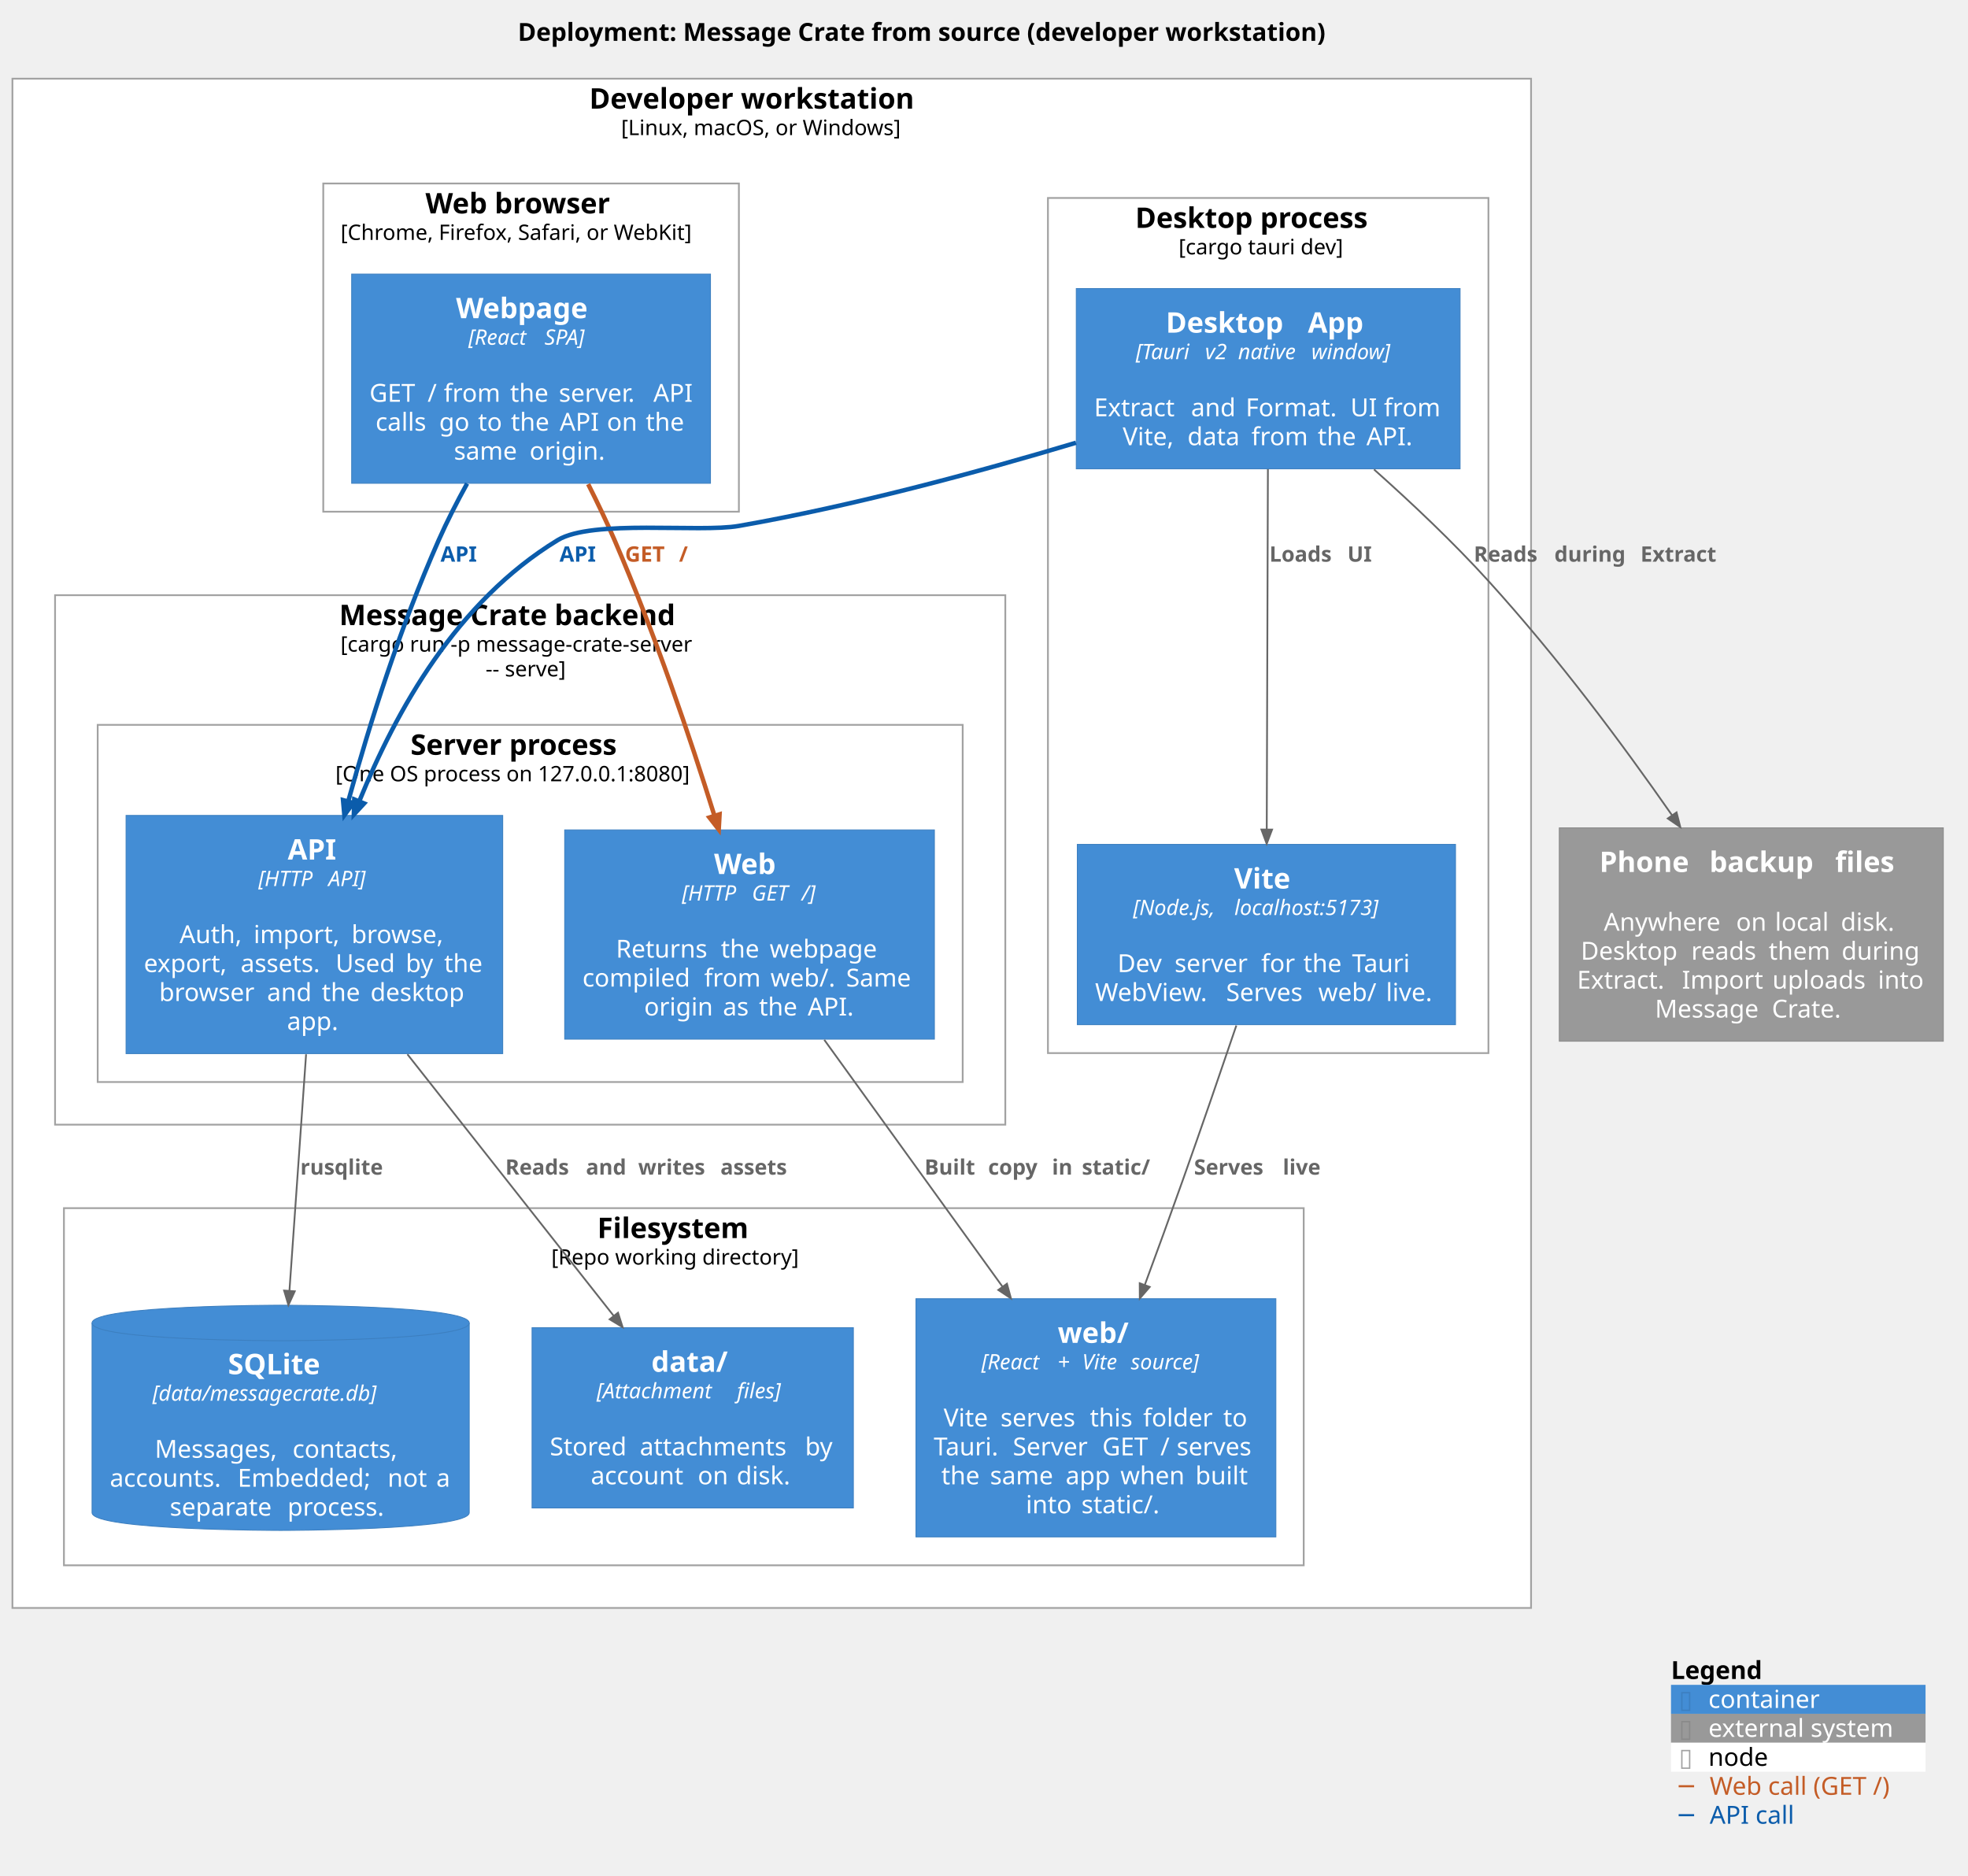
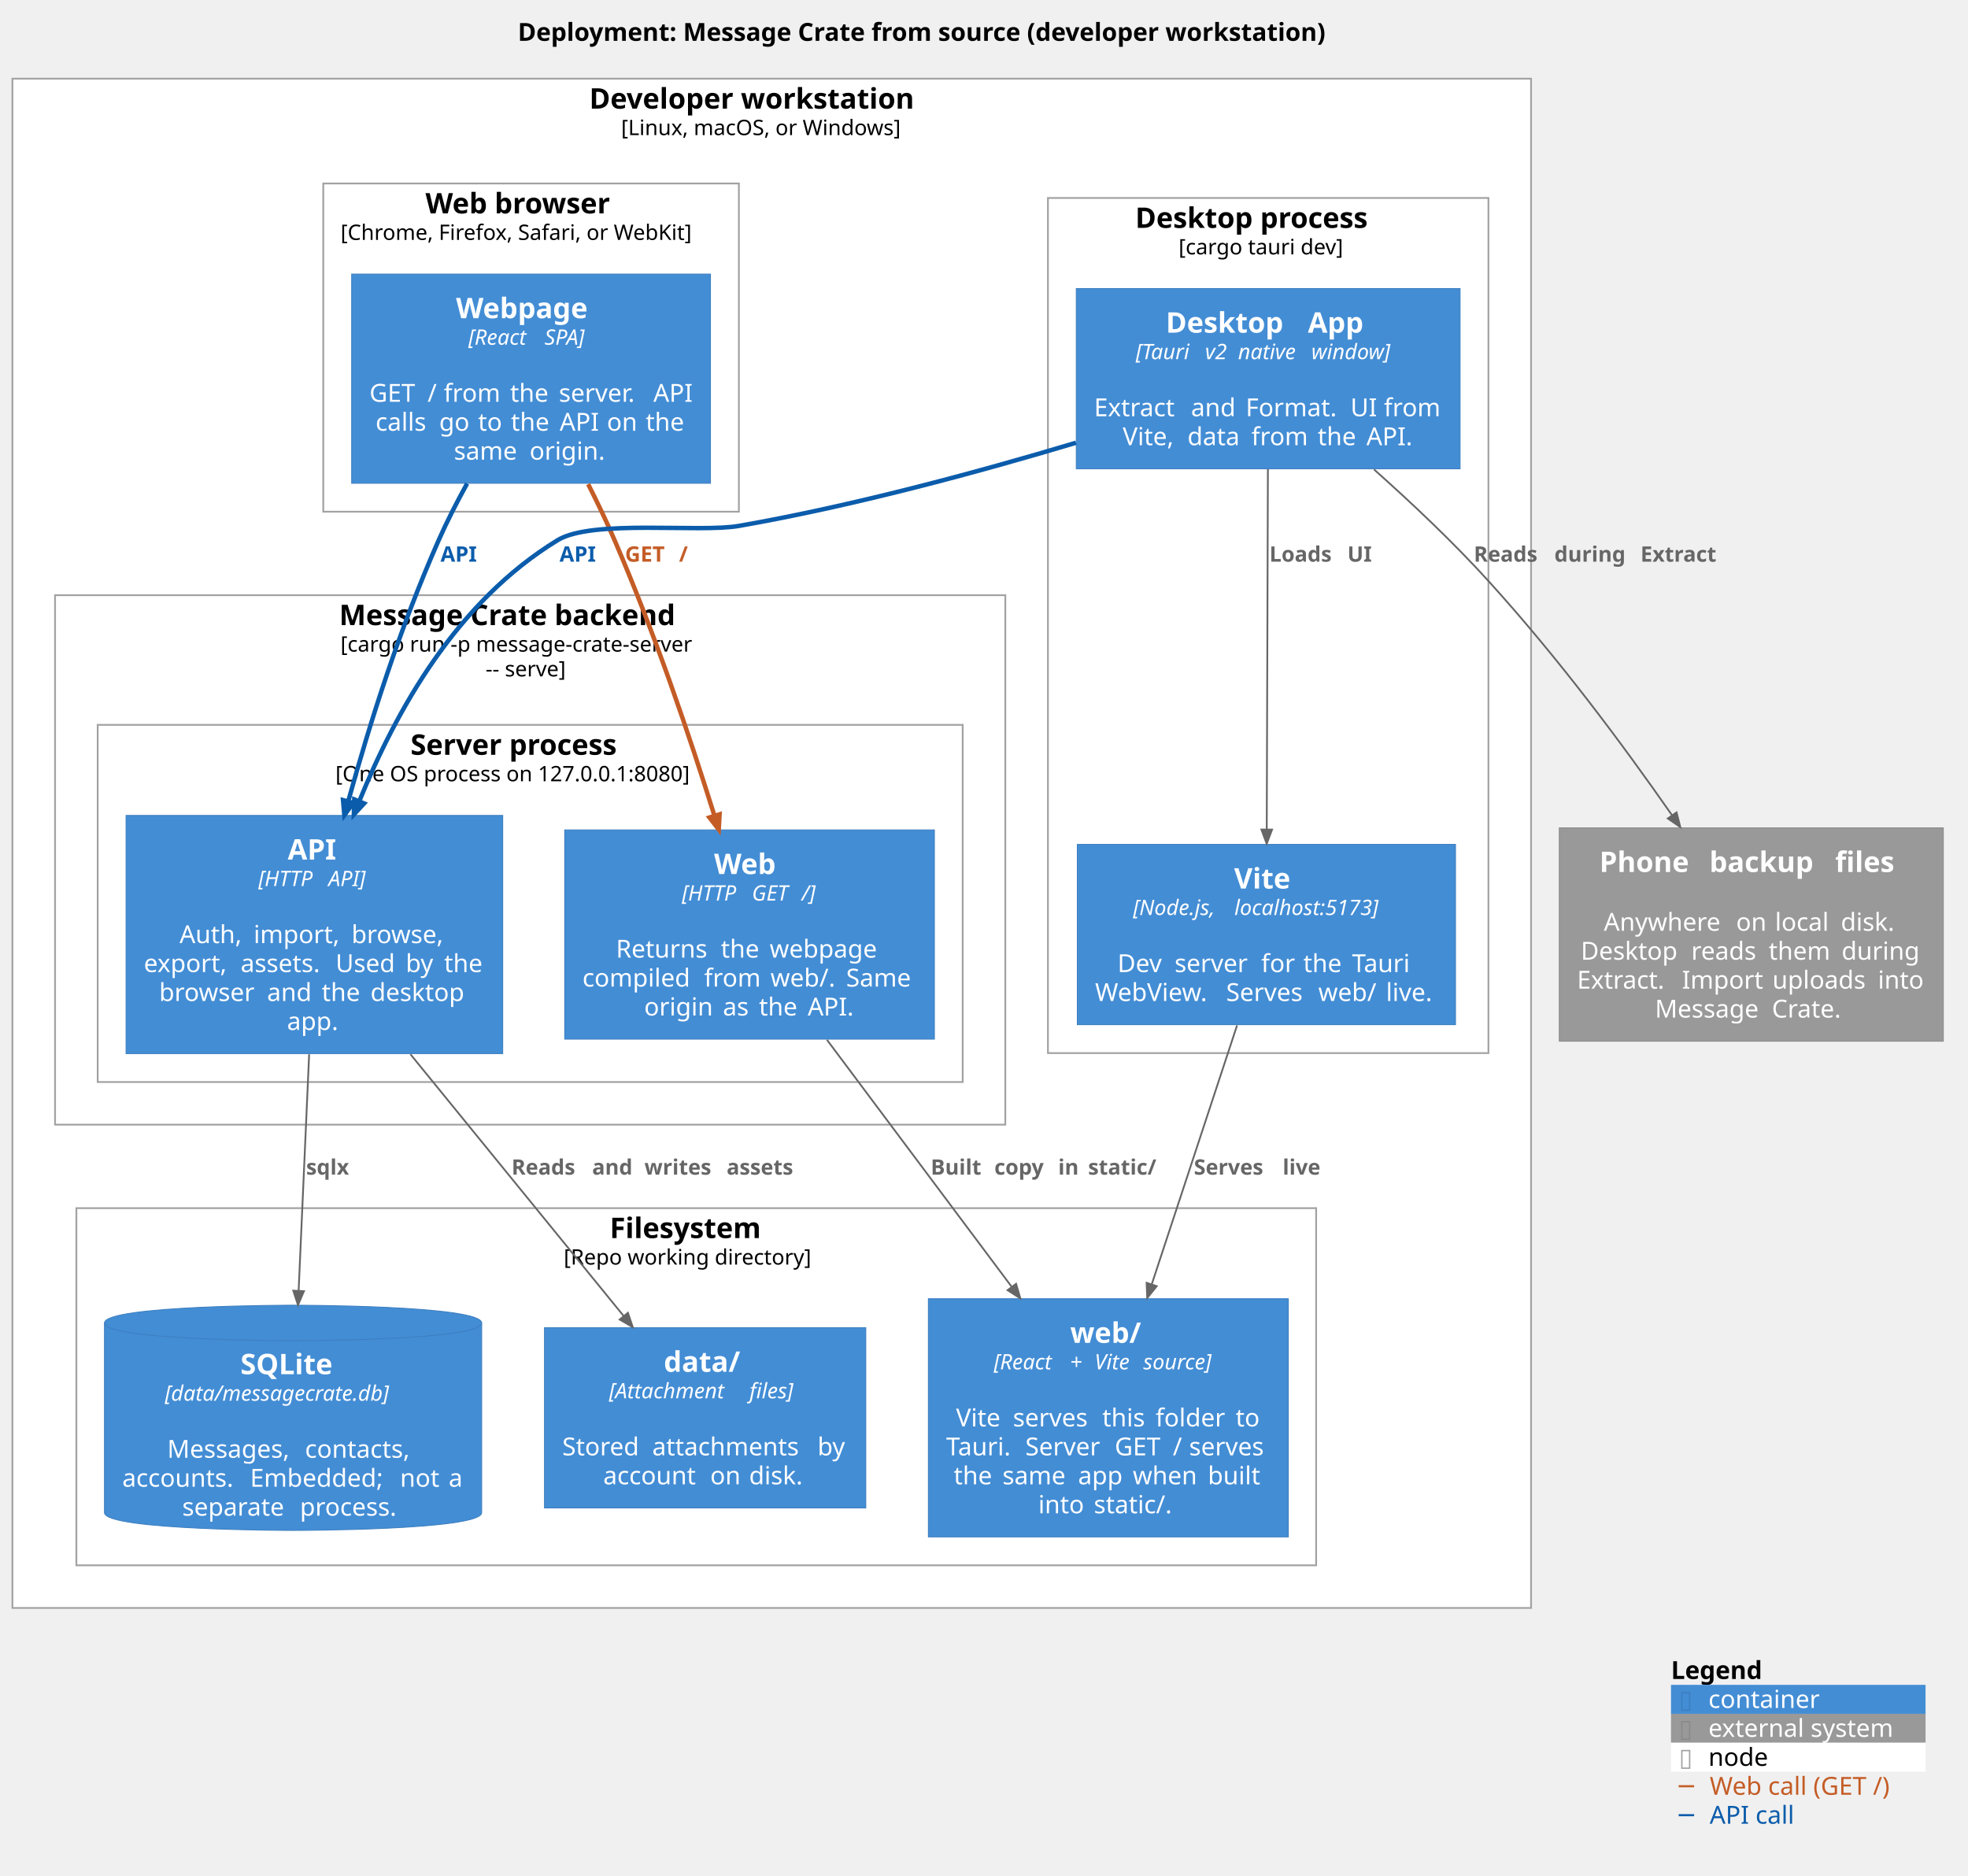
<svg xmlns="http://www.w3.org/2000/svg" version="1.1" data-diagram-type="DESCRIPTION" style="width:1108px;height:1056px;background:#FFFFFF;" width="1108px" height="1056px" viewBox="0 0 1108 1056" zoomAndPan="magnify" preserveAspectRatio="none" contentStyleType="text/css">
  <defs />
  <g font-family="sans-serif" lengthAdjust="spacing">
    <g class="title" data-source-line="8">
      <text x="291.529" y="22.995" fill="#000" font-size="14" textLength="518.041" font-weight="700">Deployment: Message Crate from source (developer workstation)</text>
    </g>
    <g class="cluster" data-qualified-name="workstation" id="ent0001" data-source-line="120">
      <rect x="7" y="44.297" width="855" height="860.94" fill="#FFF" style="stroke:#A2A2A2;stroke-width:1;" />
      <text x="331.777" y="61.148" fill="#000" font-size="16" textLength="205.445" font-weight="700">Developer workstation</text>
      <text x="349.712" y="76.061" fill="#000" font-size="12" textLength="169.576">[Linux, macOS, or Windows]</text>
    </g>
    <g class="cluster" data-qualified-name="workstation.browser" id="ent0002" data-source-line="120">
      <rect x="182" y="103.297" width="234" height="184.78" fill="#FFF" style="stroke:#A2A2A2;stroke-width:1;" />
      <text x="239.547" y="120.148" fill="#000" font-size="16" textLength="118.906" font-weight="700">Web browser</text>
      <text x="191.759" y="135.061" fill="#000" font-size="12" textLength="214.482">[Chrome, Firefox, Safari, or WebKit]</text>
    </g>
    <g class="cluster" data-qualified-name="workstation.tauri" id="ent0004" data-source-line="120">
      <rect x="590" y="111.447" width="248" height="481.42" fill="#FFF" style="stroke:#A2A2A2;stroke-width:1;" />
      <text x="639.16" y="128.298" fill="#000" font-size="16" textLength="149.68" font-weight="700">Desktop process</text>
      <text x="663.565" y="143.211" fill="#000" font-size="12" textLength="100.869">[cargo tauri dev]</text>
    </g>
    <g class="cluster" data-qualified-name="workstation.backend" id="ent0007" data-source-line="120">
      <rect x="31" y="335.077" width="535" height="298.08" fill="#FFF" style="stroke:#A2A2A2;stroke-width:1;" />
      <text x="190.969" y="351.928" fill="#000" font-size="16" textLength="215.063" font-weight="700">Message Crate backend</text>
      <text x="191.695" y="366.841" fill="#000" font-size="12" textLength="213.609">[cargo run -p message-crate-server</text>
      <text x="273.396" y="380.809" fill="#000" font-size="12" textLength="50.209">-- serve]</text>
    </g>
    <g class="cluster" data-qualified-name="workstation.backend.proc" id="ent0008" data-source-line="120">
      <rect x="55" y="408.077" width="487" height="201.08" fill="#FFF" style="stroke:#A2A2A2;stroke-width:1;" />
      <text x="231.137" y="424.928" fill="#000" font-size="16" textLength="134.727" font-weight="700">Server process</text>
      <text x="188.862" y="439.841" fill="#000" font-size="12" textLength="219.275">[One OS process on 127.0.0.1:8080]</text>
    </g>
    <g class="cluster" data-qualified-name="workstation.fs" id="ent0011" data-source-line="120">
-       <rect x="36" y="680.157" width="698" height="201.08" fill="#FFF" style="stroke:#A2A2A2;stroke-width:1;" />
-       <text x="336.301" y="697.008" fill="#000" font-size="16" textLength="97.398" font-weight="700">Filesystem</text>
-       <text x="310.393" y="711.921" fill="#000" font-size="12" textLength="149.215">[Repo working directory]</text>
+       <rect x="43" y="680.157" width="698" height="201.08" fill="#FFF" style="stroke:#A2A2A2;stroke-width:1;" />
+       <text x="343.301" y="697.008" fill="#000" font-size="16" textLength="97.398" font-weight="700">Filesystem</text>
+       <text x="317.393" y="711.921" fill="#000" font-size="12" textLength="149.215">[Repo working directory]</text>
    </g>
    <g class="entity" data-qualified-name="workstation.browser.spa" id="ent0003" data-source-line="76">
      <rect x="198" y="154.297" width="201.993" height="117.781" fill="#438DD5" style="stroke:#3C7FC0;stroke-width:0.5;" />
      <text x="256.743" y="179.148" fill="#FFF" font-size="16" textLength="84.508" font-weight="700">Webpage</text>
      <text x="263.688" y="194.061" fill="#FFF" font-size="12" textLength="39.059" font-style="italic">[React</text>
      <text x="302.747" y="194.061" fill="#FFF" font-size="12" font-style="italic"> </text>
      <text x="306.561" y="194.061" fill="#FFF" font-size="12" textLength="27.744" font-style="italic">SPA]</text>
      <text x="296.771" y="209.886" fill="#FFF" font-size="14"> </text>
      <text x="208" y="226.183" fill="#FFF" font-size="14" textLength="28.246">GET</text>
      <text x="236.246" y="226.183" fill="#FFF" font-size="14"> </text>
      <text x="240.696" y="226.183" fill="#FFF" font-size="14">/</text>
      <text x="245.413" y="226.183" fill="#FFF" font-size="14"> </text>
      <text x="249.863" y="226.183" fill="#FFF" font-size="14" textLength="32.888">from</text>
      <text x="282.751" y="226.183" fill="#FFF" font-size="14"> </text>
      <text x="287.201" y="226.183" fill="#FFF" font-size="14" textLength="22.976">the</text>
      <text x="310.177" y="226.183" fill="#FFF" font-size="14"> </text>
      <text x="314.627" y="226.183" fill="#FFF" font-size="14" textLength="48.768">server.</text>
      <text x="363.395" y="226.183" fill="#FFF" font-size="14"> </text>
      <text x="367.845" y="226.183" fill="#FFF" font-size="14" textLength="22.148">API</text>
      <text x="211.449" y="242.479" fill="#FFF" font-size="14" textLength="31.35">calls</text>
      <text x="242.798" y="242.479" fill="#FFF" font-size="14"> </text>
      <text x="247.249" y="242.479" fill="#FFF" font-size="14" textLength="17.452">go</text>
      <text x="264.701" y="242.479" fill="#FFF" font-size="14"> </text>
      <text x="269.151" y="242.479" fill="#FFF" font-size="14" textLength="14.055">to</text>
      <text x="283.206" y="242.479" fill="#FFF" font-size="14"> </text>
      <text x="287.656" y="242.479" fill="#FFF" font-size="14" textLength="22.976">the</text>
      <text x="310.631" y="242.479" fill="#FFF" font-size="14"> </text>
      <text x="315.082" y="242.479" fill="#FFF" font-size="14" textLength="22.148">API</text>
      <text x="337.23" y="242.479" fill="#FFF" font-size="14"> </text>
      <text x="341.68" y="242.479" fill="#FFF" font-size="14" textLength="17.438">on</text>
      <text x="359.119" y="242.479" fill="#FFF" font-size="14"> </text>
      <text x="363.569" y="242.479" fill="#FFF" font-size="14" textLength="22.976">the</text>
      <text x="255.554" y="258.776" fill="#FFF" font-size="14" textLength="38.124">same</text>
      <text x="293.678" y="258.776" fill="#FFF" font-size="14"> </text>
      <text x="298.128" y="258.776" fill="#FFF" font-size="14" textLength="44.311">origin.</text>
    </g>
    <g class="entity" data-qualified-name="workstation.tauri.desktop" id="ent0005" data-source-line="76">
      <rect x="605.96" y="162.447" width="216.075" height="101.484" fill="#438DD5" style="stroke:#3C7FC0;stroke-width:0.5;" />
      <text x="656.373" y="187.298" fill="#FFF" font-size="16" textLength="74.391" font-weight="700">Desktop</text>
      <text x="730.763" y="187.298" fill="#FFF" font-size="16" font-weight="700"> </text>
      <text x="736.334" y="187.298" fill="#FFF" font-size="16" textLength="35.289" font-weight="700">App</text>
      <text x="639.443" y="202.211" fill="#FFF" font-size="12" textLength="35.238" font-style="italic">[Tauri</text>
      <text x="674.681" y="202.211" fill="#FFF" font-size="12" font-style="italic"> </text>
      <text x="678.496" y="202.211" fill="#FFF" font-size="12" textLength="14.736" font-style="italic">v2</text>
      <text x="693.232" y="202.211" fill="#FFF" font-size="12" font-style="italic"> </text>
      <text x="697.046" y="202.211" fill="#FFF" font-size="12" textLength="37.482" font-style="italic">native</text>
      <text x="734.529" y="202.211" fill="#FFF" font-size="12" font-style="italic"> </text>
      <text x="738.343" y="202.211" fill="#FFF" font-size="12" textLength="50.209" font-style="italic">window]</text>
      <text x="711.773" y="218.036" fill="#FFF" font-size="14"> </text>
      <text x="615.96" y="234.333" fill="#FFF" font-size="14" textLength="50.142">Extract</text>
      <text x="666.102" y="234.333" fill="#FFF" font-size="14"> </text>
      <text x="670.552" y="234.333" fill="#FFF" font-size="14" textLength="26.339">and</text>
      <text x="696.891" y="234.333" fill="#FFF" font-size="14"> </text>
      <text x="701.341" y="234.333" fill="#FFF" font-size="14" textLength="54.53">Format.</text>
      <text x="755.871" y="234.333" fill="#FFF" font-size="14"> </text>
      <text x="760.321" y="234.333" fill="#FFF" font-size="14" textLength="14.376">UI</text>
      <text x="774.697" y="234.333" fill="#FFF" font-size="14"> </text>
      <text x="779.148" y="234.333" fill="#FFF" font-size="14" textLength="32.888">from</text>
      <text x="632.089" y="250.629" fill="#FFF" font-size="14" textLength="32.02">Vite,</text>
      <text x="664.109" y="250.629" fill="#FFF" font-size="14"> </text>
      <text x="668.559" y="250.629" fill="#FFF" font-size="14" textLength="31.534">data</text>
      <text x="700.093" y="250.629" fill="#FFF" font-size="14"> </text>
      <text x="704.543" y="250.629" fill="#FFF" font-size="14" textLength="32.888">from</text>
      <text x="737.431" y="250.629" fill="#FFF" font-size="14"> </text>
      <text x="741.881" y="250.629" fill="#FFF" font-size="14" textLength="22.976">the</text>
      <text x="764.857" y="250.629" fill="#FFF" font-size="14"> </text>
      <text x="769.307" y="250.629" fill="#FFF" font-size="14" textLength="26.599">API.</text>
    </g>
    <g class="entity" data-qualified-name="workstation.tauri.vite" id="ent0006" data-source-line="76">
      <rect x="606.54" y="475.377" width="212.917" height="101.484" fill="#438DD5" style="stroke:#3C7FC0;stroke-width:0.5;" />
      <text x="694.815" y="500.228" fill="#FFF" font-size="16" textLength="36.367" font-weight="700">Vite</text>
      <text x="637.919" y="515.141" fill="#FFF" font-size="12" textLength="53.215" font-style="italic">[Node.js,</text>
      <text x="691.134" y="515.141" fill="#FFF" font-size="12" font-style="italic"> </text>
      <text x="694.949" y="515.141" fill="#FFF" font-size="12" textLength="93.129" font-style="italic">localhost:5173]</text>
      <text x="710.773" y="530.966" fill="#FFF" font-size="14"> </text>
      <text x="629.163" y="547.263" fill="#FFF" font-size="14" textLength="27.679">Dev</text>
      <text x="656.841" y="547.263" fill="#FFF" font-size="14"> </text>
      <text x="661.291" y="547.263" fill="#FFF" font-size="14" textLength="44.317">server</text>
      <text x="705.609" y="547.263" fill="#FFF" font-size="14"> </text>
      <text x="710.059" y="547.263" fill="#FFF" font-size="14" textLength="19.25">for</text>
      <text x="729.309" y="547.263" fill="#FFF" font-size="14"> </text>
      <text x="733.759" y="547.263" fill="#FFF" font-size="14" textLength="22.976">the</text>
      <text x="756.735" y="547.263" fill="#FFF" font-size="14"> </text>
      <text x="761.185" y="547.263" fill="#FFF" font-size="14" textLength="35.649">Tauri</text>
      <text x="616.54" y="563.559" fill="#FFF" font-size="14" textLength="69.323">WebView.</text>
      <text x="685.863" y="563.559" fill="#FFF" font-size="14"> </text>
      <text x="690.313" y="563.559" fill="#FFF" font-size="14" textLength="47.448">Serves</text>
      <text x="737.762" y="563.559" fill="#FFF" font-size="14"> </text>
      <text x="742.212" y="563.559" fill="#FFF" font-size="14" textLength="33.667">web/</text>
      <text x="775.879" y="563.559" fill="#FFF" font-size="14"> </text>
      <text x="780.329" y="563.559" fill="#FFF" font-size="14" textLength="29.128">live.</text>
    </g>
    <g class="entity" data-qualified-name="workstation.backend.proc.web" id="ent0009" data-source-line="76">
      <rect x="317.93" y="467.227" width="208.139" height="117.781" fill="#438DD5" style="stroke:#3C7FC0;stroke-width:0.5;" />
      <text x="402.023" y="492.078" fill="#FFF" font-size="16" textLength="39.953" font-weight="700">Web</text>
      <text x="383.916" y="506.991" fill="#FFF" font-size="12" textLength="35.602" font-style="italic">[HTTP</text>
      <text x="419.518" y="506.991" fill="#FFF" font-size="12" font-style="italic"> </text>
      <text x="423.332" y="506.991" fill="#FFF" font-size="12" textLength="24.211" font-style="italic">GET</text>
      <text x="447.543" y="506.991" fill="#FFF" font-size="12" font-style="italic"> </text>
      <text x="451.358" y="506.991" fill="#FFF" font-size="12" textLength="8.725" font-style="italic">/]</text>
      <text x="419.774" y="522.816" fill="#FFF" font-size="14"> </text>
      <text x="346.79" y="539.113" fill="#FFF" font-size="14" textLength="54.626">Returns</text>
      <text x="401.416" y="539.113" fill="#FFF" font-size="14"> </text>
      <text x="405.867" y="539.113" fill="#FFF" font-size="14" textLength="22.976">the</text>
      <text x="428.842" y="539.113" fill="#FFF" font-size="14"> </text>
      <text x="433.292" y="539.113" fill="#FFF" font-size="14" textLength="63.916">webpage</text>
      <text x="327.93" y="555.409" fill="#FFF" font-size="14" textLength="64.066">compiled</text>
      <text x="391.996" y="555.409" fill="#FFF" font-size="14"> </text>
      <text x="396.447" y="555.409" fill="#FFF" font-size="14" textLength="32.888">from</text>
      <text x="429.334" y="555.409" fill="#FFF" font-size="14"> </text>
      <text x="433.784" y="555.409" fill="#FFF" font-size="14" textLength="38.117">web/.</text>
      <text x="471.902" y="555.409" fill="#FFF" font-size="14"> </text>
      <text x="476.352" y="555.409" fill="#FFF" font-size="14" textLength="39.717">Same</text>
      <text x="362.67" y="571.706" fill="#FFF" font-size="14" textLength="39.86">origin</text>
      <text x="402.531" y="571.706" fill="#FFF" font-size="14"> </text>
      <text x="406.981" y="571.706" fill="#FFF" font-size="14" textLength="15.873">as</text>
      <text x="422.854" y="571.706" fill="#FFF" font-size="14"> </text>
      <text x="427.304" y="571.706" fill="#FFF" font-size="14" textLength="22.976">the</text>
      <text x="450.28" y="571.706" fill="#FFF" font-size="14"> </text>
      <text x="454.73" y="571.706" fill="#FFF" font-size="14" textLength="26.599">API.</text>
    </g>
    <g class="entity" data-qualified-name="workstation.backend.proc.api" id="ent0010" data-source-line="76">
      <rect x="70.98" y="459.077" width="212.049" height="134.078" fill="#438DD5" style="stroke:#3C7FC0;stroke-width:0.5;" />
      <text x="161.973" y="483.928" fill="#FFF" font-size="16" textLength="30.063" font-weight="700">API</text>
      <text x="145.463" y="498.841" fill="#FFF" font-size="12" textLength="35.602" font-style="italic">[HTTP</text>
      <text x="181.065" y="498.841" fill="#FFF" font-size="12" font-style="italic"> </text>
      <text x="184.879" y="498.841" fill="#FFF" font-size="12" textLength="23.666" font-style="italic">API]</text>
      <text x="174.779" y="514.666" fill="#FFF" font-size="14"> </text>
      <text x="101.078" y="530.963" fill="#FFF" font-size="14" textLength="37.263">Auth,</text>
      <text x="138.34" y="530.963" fill="#FFF" font-size="14"> </text>
      <text x="142.791" y="530.963" fill="#FFF" font-size="14" textLength="50.675">import,</text>
      <text x="193.465" y="530.963" fill="#FFF" font-size="14"> </text>
      <text x="197.916" y="530.963" fill="#FFF" font-size="14" textLength="55.016">browse,</text>
      <text x="80.98" y="547.259" fill="#FFF" font-size="14" textLength="50.046">export,</text>
      <text x="131.026" y="547.259" fill="#FFF" font-size="14"> </text>
      <text x="135.476" y="547.259" fill="#FFF" font-size="14" textLength="49.014">assets.</text>
      <text x="184.49" y="547.259" fill="#FFF" font-size="14"> </text>
      <text x="188.94" y="547.259" fill="#FFF" font-size="14" textLength="35.041">Used</text>
      <text x="223.981" y="547.259" fill="#FFF" font-size="14"> </text>
      <text x="228.431" y="547.259" fill="#FFF" font-size="14" textLength="17.172">by</text>
      <text x="245.603" y="547.259" fill="#FFF" font-size="14"> </text>
      <text x="250.053" y="547.259" fill="#FFF" font-size="14" textLength="22.976">the</text>
      <text x="89.59" y="563.556" fill="#FFF" font-size="14" textLength="56.321">browser</text>
      <text x="145.911" y="563.556" fill="#FFF" font-size="14"> </text>
      <text x="150.361" y="563.556" fill="#FFF" font-size="14" textLength="26.339">and</text>
      <text x="176.7" y="563.556" fill="#FFF" font-size="14"> </text>
      <text x="181.15" y="563.556" fill="#FFF" font-size="14" textLength="22.976">the</text>
      <text x="204.126" y="563.556" fill="#FFF" font-size="14"> </text>
      <text x="208.576" y="563.556" fill="#FFF" font-size="14" textLength="55.843">desktop</text>
      <text x="161.603" y="579.853" fill="#FFF" font-size="14" textLength="30.803">app.</text>
    </g>
    <g class="entity" data-qualified-name="workstation.fs.web_src" id="ent0012" data-source-line="76">
-       <rect x="515.69" y="731.157" width="202.629" height="134.078" fill="#438DD5" style="stroke:#3C7FC0;stroke-width:0.5;" />
-       <text x="595.54" y="756.008" fill="#FFF" font-size="16" textLength="42.93" font-weight="700">web/</text>
-       <text x="552.513" y="770.921" fill="#FFF" font-size="12" textLength="39.059" font-style="italic">[React</text>
-       <text x="591.572" y="770.921" fill="#FFF" font-size="12" font-style="italic"> </text>
-       <text x="595.386" y="770.921" fill="#FFF" font-size="12" font-style="italic">+</text>
-       <text x="605.441" y="770.921" fill="#FFF" font-size="12" font-style="italic"> </text>
-       <text x="609.255" y="770.921" fill="#FFF" font-size="12" textLength="23.631" font-style="italic">Vite</text>
-       <text x="632.886" y="770.921" fill="#FFF" font-size="12" font-style="italic"> </text>
-       <text x="636.701" y="770.921" fill="#FFF" font-size="12" textLength="44.795" font-style="italic">source]</text>
-       <text x="614.779" y="786.746" fill="#FFF" font-size="14"> </text>
-       <text x="531.272" y="803.043" fill="#FFF" font-size="14" textLength="27.569">Vite</text>
-       <text x="558.841" y="803.043" fill="#FFF" font-size="14"> </text>
-       <text x="563.291" y="803.043" fill="#FFF" font-size="14" textLength="45.855">serves</text>
-       <text x="609.147" y="803.043" fill="#FFF" font-size="14"> </text>
-       <text x="613.597" y="803.043" fill="#FFF" font-size="14" textLength="25.546">this</text>
-       <text x="639.143" y="803.043" fill="#FFF" font-size="14"> </text>
-       <text x="643.593" y="803.043" fill="#FFF" font-size="14" textLength="40.64">folder</text>
-       <text x="684.232" y="803.043" fill="#FFF" font-size="14"> </text>
-       <text x="688.683" y="803.043" fill="#FFF" font-size="14" textLength="14.055">to</text>
-       <text x="525.69" y="819.339" fill="#FFF" font-size="14" textLength="40.1">Tauri.</text>
-       <text x="565.79" y="819.339" fill="#FFF" font-size="14"> </text>
-       <text x="570.24" y="819.339" fill="#FFF" font-size="14" textLength="45.91">Server</text>
-       <text x="616.15" y="819.339" fill="#FFF" font-size="14"> </text>
-       <text x="620.6" y="819.339" fill="#FFF" font-size="14" textLength="28.246">GET</text>
-       <text x="648.846" y="819.339" fill="#FFF" font-size="14"> </text>
-       <text x="653.296" y="819.339" fill="#FFF" font-size="14">/</text>
-       <text x="658.013" y="819.339" fill="#FFF" font-size="14"> </text>
-       <text x="662.463" y="819.339" fill="#FFF" font-size="14" textLength="45.855">serves</text>
-       <text x="529.959" y="835.636" fill="#FFF" font-size="14" textLength="22.976">the</text>
-       <text x="552.935" y="835.636" fill="#FFF" font-size="14"> </text>
-       <text x="557.385" y="835.636" fill="#FFF" font-size="14" textLength="38.124">same</text>
-       <text x="595.509" y="835.636" fill="#FFF" font-size="14"> </text>
-       <text x="599.959" y="835.636" fill="#FFF" font-size="14" textLength="26.353">app</text>
-       <text x="626.312" y="835.636" fill="#FFF" font-size="14"> </text>
-       <text x="630.762" y="835.636" fill="#FFF" font-size="14" textLength="37.81">when</text>
-       <text x="668.571" y="835.636" fill="#FFF" font-size="14"> </text>
-       <text x="673.022" y="835.636" fill="#FFF" font-size="14" textLength="31.028">built</text>
-       <text x="577.568" y="851.933" fill="#FFF" font-size="14" textLength="26.817">into</text>
-       <text x="604.385" y="851.933" fill="#FFF" font-size="14"> </text>
-       <text x="608.836" y="851.933" fill="#FFF" font-size="14" textLength="47.605">static/.</text>
+       <rect x="522.69" y="731.157" width="202.629" height="134.078" fill="#438DD5" style="stroke:#3C7FC0;stroke-width:0.5;" />
+       <text x="602.54" y="756.008" fill="#FFF" font-size="16" textLength="42.93" font-weight="700">web/</text>
+       <text x="559.513" y="770.921" fill="#FFF" font-size="12" textLength="39.059" font-style="italic">[React</text>
+       <text x="598.572" y="770.921" fill="#FFF" font-size="12" font-style="italic"> </text>
+       <text x="602.386" y="770.921" fill="#FFF" font-size="12" font-style="italic">+</text>
+       <text x="612.441" y="770.921" fill="#FFF" font-size="12" font-style="italic"> </text>
+       <text x="616.255" y="770.921" fill="#FFF" font-size="12" textLength="23.631" font-style="italic">Vite</text>
+       <text x="639.886" y="770.921" fill="#FFF" font-size="12" font-style="italic"> </text>
+       <text x="643.701" y="770.921" fill="#FFF" font-size="12" textLength="44.795" font-style="italic">source]</text>
+       <text x="621.779" y="786.746" fill="#FFF" font-size="14"> </text>
+       <text x="538.272" y="803.043" fill="#FFF" font-size="14" textLength="27.569">Vite</text>
+       <text x="565.841" y="803.043" fill="#FFF" font-size="14"> </text>
+       <text x="570.291" y="803.043" fill="#FFF" font-size="14" textLength="45.855">serves</text>
+       <text x="616.147" y="803.043" fill="#FFF" font-size="14"> </text>
+       <text x="620.597" y="803.043" fill="#FFF" font-size="14" textLength="25.546">this</text>
+       <text x="646.143" y="803.043" fill="#FFF" font-size="14"> </text>
+       <text x="650.593" y="803.043" fill="#FFF" font-size="14" textLength="40.64">folder</text>
+       <text x="691.232" y="803.043" fill="#FFF" font-size="14"> </text>
+       <text x="695.683" y="803.043" fill="#FFF" font-size="14" textLength="14.055">to</text>
+       <text x="532.69" y="819.339" fill="#FFF" font-size="14" textLength="40.1">Tauri.</text>
+       <text x="572.79" y="819.339" fill="#FFF" font-size="14"> </text>
+       <text x="577.24" y="819.339" fill="#FFF" font-size="14" textLength="45.91">Server</text>
+       <text x="623.15" y="819.339" fill="#FFF" font-size="14"> </text>
+       <text x="627.6" y="819.339" fill="#FFF" font-size="14" textLength="28.246">GET</text>
+       <text x="655.846" y="819.339" fill="#FFF" font-size="14"> </text>
+       <text x="660.296" y="819.339" fill="#FFF" font-size="14">/</text>
+       <text x="665.013" y="819.339" fill="#FFF" font-size="14"> </text>
+       <text x="669.463" y="819.339" fill="#FFF" font-size="14" textLength="45.855">serves</text>
+       <text x="536.959" y="835.636" fill="#FFF" font-size="14" textLength="22.976">the</text>
+       <text x="559.935" y="835.636" fill="#FFF" font-size="14"> </text>
+       <text x="564.385" y="835.636" fill="#FFF" font-size="14" textLength="38.124">same</text>
+       <text x="602.509" y="835.636" fill="#FFF" font-size="14"> </text>
+       <text x="606.959" y="835.636" fill="#FFF" font-size="14" textLength="26.353">app</text>
+       <text x="633.312" y="835.636" fill="#FFF" font-size="14"> </text>
+       <text x="637.762" y="835.636" fill="#FFF" font-size="14" textLength="37.81">when</text>
+       <text x="675.571" y="835.636" fill="#FFF" font-size="14"> </text>
+       <text x="680.022" y="835.636" fill="#FFF" font-size="14" textLength="31.028">built</text>
+       <text x="584.568" y="851.933" fill="#FFF" font-size="14" textLength="26.817">into</text>
+       <text x="611.385" y="851.933" fill="#FFF" font-size="14"> </text>
+       <text x="615.836" y="851.933" fill="#FFF" font-size="14" textLength="47.605">static/.</text>
    </g>
    <g class="entity" data-qualified-name="workstation.fs.db" id="ent0013" data-source-line="80">
-       <path d="M51.83,744.807 C51.83,734.807 158.005,734.807 158.005,734.807 C158.005,734.807 264.18,734.807 264.18,744.807 L264.18,851.588 C264.18,861.588 158.005,861.588 158.005,861.588 C158.005,861.588 51.83,861.588 51.83,851.588 L51.83,744.807" style="stroke:#3C7FC0;stroke-width:0.5;" fill="#438DD5" />
-       <path d="M51.83,744.807 C51.83,754.807 158.005,754.807 158.005,754.807 C158.005,754.807 264.18,754.807 264.18,744.807" style="stroke:#3C7FC0;stroke-width:0.5;" fill="none" />
-       <text x="128.352" y="773.658" fill="#FFF" font-size="16" textLength="59.305" font-weight="700">SQLite</text>
-       <text x="85.811" y="788.571" fill="#FFF" font-size="12" textLength="144.387" font-style="italic">[data/messagecrate.db]</text>
-       <text x="155.78" y="804.396" fill="#FFF" font-size="14"> </text>
-       <text x="87.161" y="820.693" fill="#FFF" font-size="14" textLength="73.104">Messages,</text>
-       <text x="160.264" y="820.693" fill="#FFF" font-size="14"> </text>
-       <text x="164.714" y="820.693" fill="#FFF" font-size="14" textLength="64.135">contacts,</text>
-       <text x="61.83" y="836.989" fill="#FFF" font-size="14" textLength="67.519">accounts.</text>
-       <text x="129.349" y="836.989" fill="#FFF" font-size="14"> </text>
-       <text x="133.799" y="836.989" fill="#FFF" font-size="14" textLength="79.974">Embedded;</text>
-       <text x="213.772" y="836.989" fill="#FFF" font-size="14"> </text>
-       <text x="218.223" y="836.989" fill="#FFF" font-size="14" textLength="22.928">not</text>
-       <text x="241.15" y="836.989" fill="#FFF" font-size="14"> </text>
-       <text x="245.601" y="836.989" fill="#FFF" font-size="14">a</text>
-       <text x="95.596" y="853.286" fill="#FFF" font-size="14" textLength="61.811">separate</text>
-       <text x="157.407" y="853.286" fill="#FFF" font-size="14"> </text>
-       <text x="161.857" y="853.286" fill="#FFF" font-size="14" textLength="58.557">process.</text>
+       <path d="M58.83,744.807 C58.83,734.807 165.005,734.807 165.005,734.807 C165.005,734.807 271.18,734.807 271.18,744.807 L271.18,851.588 C271.18,861.588 165.005,861.588 165.005,861.588 C165.005,861.588 58.83,861.588 58.83,851.588 L58.83,744.807" style="stroke:#3C7FC0;stroke-width:0.5;" fill="#438DD5" />
+       <path d="M58.83,744.807 C58.83,754.807 165.005,754.807 165.005,754.807 C165.005,754.807 271.18,754.807 271.18,744.807" style="stroke:#3C7FC0;stroke-width:0.5;" fill="none" />
+       <text x="135.352" y="773.658" fill="#FFF" font-size="16" textLength="59.305" font-weight="700">SQLite</text>
+       <text x="92.811" y="788.571" fill="#FFF" font-size="12" textLength="144.387" font-style="italic">[data/messagecrate.db]</text>
+       <text x="162.78" y="804.396" fill="#FFF" font-size="14"> </text>
+       <text x="94.161" y="820.693" fill="#FFF" font-size="14" textLength="73.104">Messages,</text>
+       <text x="167.264" y="820.693" fill="#FFF" font-size="14"> </text>
+       <text x="171.714" y="820.693" fill="#FFF" font-size="14" textLength="64.135">contacts,</text>
+       <text x="68.83" y="836.989" fill="#FFF" font-size="14" textLength="67.519">accounts.</text>
+       <text x="136.349" y="836.989" fill="#FFF" font-size="14"> </text>
+       <text x="140.799" y="836.989" fill="#FFF" font-size="14" textLength="79.974">Embedded;</text>
+       <text x="220.772" y="836.989" fill="#FFF" font-size="14"> </text>
+       <text x="225.223" y="836.989" fill="#FFF" font-size="14" textLength="22.928">not</text>
+       <text x="248.15" y="836.989" fill="#FFF" font-size="14"> </text>
+       <text x="252.601" y="836.989" fill="#FFF" font-size="14">a</text>
+       <text x="102.596" y="853.286" fill="#FFF" font-size="14" textLength="61.811">separate</text>
+       <text x="164.407" y="853.286" fill="#FFF" font-size="14"> </text>
+       <text x="168.857" y="853.286" fill="#FFF" font-size="14" textLength="58.557">process.</text>
    </g>
    <g class="entity" data-qualified-name="workstation.fs.data" id="ent0014" data-source-line="76">
-       <rect x="299.56" y="747.457" width="180.884" height="101.484" fill="#438DD5" style="stroke:#3C7FC0;stroke-width:0.5;" />
-       <text x="366.732" y="772.308" fill="#FFF" font-size="16" textLength="46.539" font-weight="700">data/</text>
-       <text x="335.87" y="787.221" fill="#FFF" font-size="12" textLength="75.24" font-style="italic">[Attachment</text>
-       <text x="411.11" y="787.221" fill="#FFF" font-size="12" font-style="italic"> </text>
-       <text x="414.925" y="787.221" fill="#FFF" font-size="12" textLength="29.209" font-style="italic">files]</text>
-       <text x="387.777" y="803.046" fill="#FFF" font-size="14"> </text>
-       <text x="309.56" y="819.343" fill="#FFF" font-size="14" textLength="46.197">Stored</text>
-       <text x="355.757" y="819.343" fill="#FFF" font-size="14"> </text>
-       <text x="360.207" y="819.343" fill="#FFF" font-size="14" textLength="88.614">attachments</text>
-       <text x="448.822" y="819.343" fill="#FFF" font-size="14"> </text>
-       <text x="453.272" y="819.343" fill="#FFF" font-size="14" textLength="17.172">by</text>
-       <text x="332.631" y="835.639" fill="#FFF" font-size="14" textLength="55.774">account</text>
-       <text x="388.406" y="835.639" fill="#FFF" font-size="14"> </text>
-       <text x="392.856" y="835.639" fill="#FFF" font-size="14" textLength="17.438">on</text>
-       <text x="410.294" y="835.639" fill="#FFF" font-size="14"> </text>
-       <text x="414.745" y="835.639" fill="#FFF" font-size="14" textLength="32.628">disk.</text>
+       <rect x="306.56" y="747.457" width="180.884" height="101.484" fill="#438DD5" style="stroke:#3C7FC0;stroke-width:0.5;" />
+       <text x="373.732" y="772.308" fill="#FFF" font-size="16" textLength="46.539" font-weight="700">data/</text>
+       <text x="342.87" y="787.221" fill="#FFF" font-size="12" textLength="75.24" font-style="italic">[Attachment</text>
+       <text x="418.11" y="787.221" fill="#FFF" font-size="12" font-style="italic"> </text>
+       <text x="421.925" y="787.221" fill="#FFF" font-size="12" textLength="29.209" font-style="italic">files]</text>
+       <text x="394.777" y="803.046" fill="#FFF" font-size="14"> </text>
+       <text x="316.56" y="819.343" fill="#FFF" font-size="14" textLength="46.197">Stored</text>
+       <text x="362.757" y="819.343" fill="#FFF" font-size="14"> </text>
+       <text x="367.207" y="819.343" fill="#FFF" font-size="14" textLength="88.614">attachments</text>
+       <text x="455.822" y="819.343" fill="#FFF" font-size="14"> </text>
+       <text x="460.272" y="819.343" fill="#FFF" font-size="14" textLength="17.172">by</text>
+       <text x="339.631" y="835.639" fill="#FFF" font-size="14" textLength="55.774">account</text>
+       <text x="395.406" y="835.639" fill="#FFF" font-size="14"> </text>
+       <text x="399.856" y="835.639" fill="#FFF" font-size="14" textLength="17.438">on</text>
+       <text x="417.294" y="835.639" fill="#FFF" font-size="14"> </text>
+       <text x="421.745" y="835.639" fill="#FFF" font-size="14" textLength="32.628">disk.</text>
    </g>
    <g class="entity" data-qualified-name="backups" id="ent0015" data-source-line="419">
      <rect x="877.9" y="466.067" width="216.198" height="120.109" fill="#999" style="stroke:#8A8A8A;stroke-width:0.5;" />
      <text x="900.491" y="490.918" fill="#FFF" font-size="16" textLength="56.352" font-weight="700">Phone</text>
      <text x="956.843" y="490.918" fill="#FFF" font-size="16" font-weight="700"> </text>
      <text x="962.413" y="490.918" fill="#FFF" font-size="16" textLength="65.219" font-weight="700">backup</text>
      <text x="1027.632" y="490.918" fill="#FFF" font-size="16" font-weight="700"> </text>
      <text x="1033.202" y="490.918" fill="#FFF" font-size="16" textLength="38.305" font-weight="700">files</text>
      <text x="983.774" y="507.687" fill="#FFF" font-size="14"> </text>
      <text x="902.96" y="523.984" fill="#FFF" font-size="14" textLength="70.041">Anywhere</text>
      <text x="973.001" y="523.984" fill="#FFF" font-size="14"> </text>
      <text x="977.451" y="523.984" fill="#FFF" font-size="14" textLength="17.438">on</text>
      <text x="994.889" y="523.984" fill="#FFF" font-size="14"> </text>
      <text x="999.339" y="523.984" fill="#FFF" font-size="14" textLength="32.621">local</text>
      <text x="1031.961" y="523.984" fill="#FFF" font-size="14"> </text>
      <text x="1036.411" y="523.984" fill="#FFF" font-size="14" textLength="32.628">disk.</text>
      <text x="890.002" y="540.281" fill="#FFF" font-size="14" textLength="57.736">Desktop</text>
      <text x="947.738" y="540.281" fill="#FFF" font-size="14"> </text>
      <text x="952.189" y="540.281" fill="#FFF" font-size="14" textLength="39.129">reads</text>
      <text x="991.317" y="540.281" fill="#FFF" font-size="14"> </text>
      <text x="995.768" y="540.281" fill="#FFF" font-size="14" textLength="36.613">them</text>
      <text x="1032.381" y="540.281" fill="#FFF" font-size="14"> </text>
      <text x="1036.831" y="540.281" fill="#FFF" font-size="14" textLength="45.165">during</text>
      <text x="887.9" y="556.578" fill="#FFF" font-size="14" textLength="54.592">Extract.</text>
      <text x="942.492" y="556.578" fill="#FFF" font-size="14"> </text>
      <text x="946.942" y="556.578" fill="#FFF" font-size="14" textLength="46.464">Import</text>
      <text x="993.406" y="556.578" fill="#FFF" font-size="14"> </text>
      <text x="997.856" y="556.578" fill="#FFF" font-size="14" textLength="54.975">uploads</text>
      <text x="1052.831" y="556.578" fill="#FFF" font-size="14"> </text>
      <text x="1057.281" y="556.578" fill="#FFF" font-size="14" textLength="26.817">into</text>
      <text x="931.763" y="572.874" fill="#FFF" font-size="14" textLength="61.359">Message</text>
      <text x="993.122" y="572.874" fill="#FFF" font-size="14"> </text>
      <text x="997.572" y="572.874" fill="#FFF" font-size="14" textLength="42.663">Crate.</text>
    </g>
    <g class="link" data-entity-1="ent0003" data-entity-2="ent0009" id="lnk16" data-source-line="1803" data-link-type="dependency">
      <path d="M331.14,272.567 C336.38,282.937 341.54,293.727 346,304.077 C369.26,358.127 388.174,414.231 402.264,459.331" style="stroke:#C45C26;stroke-width:2.5;" fill="none" id="spa-to-web" />
      <polygon points="404.65,466.967,405.128,458.436,399.401,460.225,404.65,466.967" fill="#C45C26" style="stroke:#C45C26;stroke-width:2.5;stroke-linejoin:miter;stroke-miterlimit:10;" />
      <text x="351.9" y="316.216" fill="#C45C26" font-size="12" textLength="26.232" font-weight="700">GET</text>
      <text x="378.132" y="316.216" fill="#C45C26" font-size="12" font-weight="700"> </text>
      <text x="382.31" y="316.216" fill="#C45C26" font-size="12" font-weight="700">/</text>
    </g>
    <g class="link" data-entity-1="ent0003" data-entity-2="ent0010" id="lnk17" data-source-line="1803" data-link-type="dependency">
      <path d="M262.99,272.217 C257.24,282.627 251.66,293.527 247,304.077 C224.74,354.537 208.385,406.577 196.015,451.237" style="stroke:#0B5CAB;stroke-width:2.5;" fill="none" id="spa-to-api" />
      <polygon points="193.88,458.947,198.907,452.038,193.124,450.436,193.88,458.947" fill="#0B5CAB" style="stroke:#0B5CAB;stroke-width:2.5;stroke-linejoin:miter;stroke-miterlimit:10;" />
      <text x="248" y="316.216" fill="#0B5CAB" font-size="12" textLength="22.547" font-weight="700">API</text>
    </g>
    <g class="link" data-entity-1="ent0005" data-entity-2="ent0006" id="lnk18" data-source-line="1803" data-link-type="dependency">
      <path d="M713.84,264.147 C713.65,322.087 713.376,409.037 713.186,467.027" style="stroke:#666;stroke-width:1;" fill="none" id="desktop-to-vite" />
      <polygon points="713.16,475.027,716.186,467.037,710.186,467.017,713.16,475.027" fill="#666" style="stroke:#666;stroke-width:1;stroke-linejoin:miter;stroke-miterlimit:10;" />
      <text x="714.7" y="316.216" fill="#666" font-size="12" textLength="39.721" font-weight="700">Loads</text>
      <text x="754.421" y="316.216" fill="#666" font-size="12" font-weight="700"> </text>
      <text x="758.598" y="316.216" fill="#666" font-size="12" textLength="14.209" font-weight="700">UI</text>
    </g>
    <g class="link" data-entity-1="ent0005" data-entity-2="ent0010" id="lnk19" data-source-line="1803" data-link-type="dependency">
      <path d="M605.79,249.257 C549.73,266.067 479.82,284.917 416,296.077 C393.6,299.997 333.42,292.257 314,304.077 C257.03,338.787 223.207,399.647 202.227,451.177" style="stroke:#0B5CAB;stroke-width:2.5;" fill="none" id="desktop-to-api" />
      <polygon points="199.21,458.587,205.005,452.309,199.448,450.046,199.21,458.587" fill="#0B5CAB" style="stroke:#0B5CAB;stroke-width:2.5;stroke-linejoin:miter;stroke-miterlimit:10;" />
      <text x="315" y="316.216" fill="#0B5CAB" font-size="12" textLength="22.547" font-weight="700">API</text>
    </g>
    <g class="link" data-entity-1="ent0006" data-entity-2="ent0012" id="lnk20" data-source-line="1803" data-link-type="dependency">
-       <path d="M696.08,577.327 C687.25,603.297 676.2,635.487 666,664.157 C658.25,685.957 652.35,702.182 644.49,723.482" style="stroke:#666;stroke-width:1;" fill="none" id="vite-to-web_src" />
-       <polygon points="641.72,730.987,647.304,724.52,641.675,722.443,641.72,730.987" fill="#666" style="stroke:#666;stroke-width:1;stroke-linejoin:miter;stroke-miterlimit:10;" />
-       <text x="672.24" y="661.296" fill="#666" font-size="12" textLength="45.803" font-weight="700">Serves</text>
-       <text x="718.043" y="661.296" fill="#666" font-size="12" font-weight="700"> </text>
-       <text x="722.22" y="661.296" fill="#666" font-size="12" textLength="24.188" font-weight="700">live</text>
+       <path d="M696.47,577.287 C682.22,620.537 664.034,675.719 648.404,723.139" style="stroke:#666;stroke-width:1;" fill="none" id="vite-to-web_src" />
+       <polygon points="645.9,730.737,651.254,724.078,645.555,722.2,645.9,730.737" fill="#666" style="stroke:#666;stroke-width:1;stroke-linejoin:miter;stroke-miterlimit:10;" />
+       <text x="672.17" y="661.296" fill="#666" font-size="12" textLength="45.803" font-weight="700">Serves</text>
+       <text x="717.973" y="661.296" fill="#666" font-size="12" font-weight="700"> </text>
+       <text x="722.15" y="661.296" fill="#666" font-size="12" textLength="24.188" font-weight="700">live</text>
    </g>
    <g class="link" data-entity-1="ent0009" data-entity-2="ent0012" id="lnk21" data-source-line="1803" data-link-type="dependency">
-       <path d="M464.07,585.387 C494.97,628.187 532.317,679.911 564.487,724.471" style="stroke:#666;stroke-width:1;" fill="none" id="web-to-web_src" />
-       <polygon points="569.17,730.957,566.92,722.715,562.055,726.227,569.17,730.957" fill="#666" style="stroke:#666;stroke-width:1;stroke-linejoin:miter;stroke-miterlimit:10;" />
-       <text x="520.5" y="661.296" fill="#666" font-size="12" textLength="31.652" font-weight="700">Built</text>
-       <text x="552.152" y="661.296" fill="#666" font-size="12" font-weight="700"> </text>
-       <text x="556.33" y="661.296" fill="#666" font-size="12" textLength="31.77" font-weight="700">copy</text>
-       <text x="588.1" y="661.296" fill="#666" font-size="12" font-weight="700"> </text>
-       <text x="592.277" y="661.296" fill="#666" font-size="12" textLength="12.656" font-weight="700">in</text>
-       <text x="604.934" y="661.296" fill="#666" font-size="12" font-weight="700"> </text>
-       <text x="609.111" y="661.296" fill="#666" font-size="12" textLength="42.322" font-weight="700">static/</text>
+       <path d="M465.58,585.387 C497.59,628.187 536.338,679.991 569.668,724.551" style="stroke:#666;stroke-width:1;" fill="none" id="web-to-web_src" />
+       <polygon points="574.46,730.957,572.071,722.754,567.266,726.348,574.46,730.957" fill="#666" style="stroke:#666;stroke-width:1;stroke-linejoin:miter;stroke-miterlimit:10;" />
+       <text x="524" y="661.296" fill="#666" font-size="12" textLength="31.652" font-weight="700">Built</text>
+       <text x="555.652" y="661.296" fill="#666" font-size="12" font-weight="700"> </text>
+       <text x="559.83" y="661.296" fill="#666" font-size="12" textLength="31.77" font-weight="700">copy</text>
+       <text x="591.6" y="661.296" fill="#666" font-size="12" font-weight="700"> </text>
+       <text x="595.777" y="661.296" fill="#666" font-size="12" textLength="12.656" font-weight="700">in</text>
+       <text x="608.434" y="661.296" fill="#666" font-size="12" font-weight="700"> </text>
+       <text x="612.611" y="661.296" fill="#666" font-size="12" textLength="42.322" font-weight="700">static/</text>
    </g>
    <g class="link" data-entity-1="ent0010" data-entity-2="ent0013" id="lnk22" data-source-line="1803" data-link-type="dependency">
-       <path d="M172.33,593.537 C169.3,636.637 165.932,684.477 162.952,726.767" style="stroke:#666;stroke-width:1;" fill="none" id="api-to-db" />
-       <polygon points="162.39,734.747,165.945,726.978,159.96,726.556,162.39,734.747" fill="#666" style="stroke:#666;stroke-width:1;stroke-linejoin:miter;stroke-miterlimit:10;" />
-       <text x="169.07" y="661.296" fill="#666" font-size="12" textLength="52.295" font-weight="700">rusqlite</text>
+       <path d="M174.05,593.537 C172.13,636.637 170.005,684.465 168.125,726.755" style="stroke:#666;stroke-width:1;" fill="none" id="api-to-db" />
+       <polygon points="167.77,734.747,171.122,726.888,165.128,726.622,167.77,734.747" fill="#666" style="stroke:#666;stroke-width:1;stroke-linejoin:miter;stroke-miterlimit:10;" />
+       <text x="172.36" y="661.296" fill="#666" font-size="12" textLength="27.586" font-weight="700">sqlx</text>
    </g>
    <g class="link" data-entity-1="ent0010" data-entity-2="ent0014" id="lnk23" data-source-line="1803" data-link-type="dependency">
-       <path d="M229.38,593.537 C266.82,641.017 311.476,697.625 345.596,740.895" style="stroke:#666;stroke-width:1;" fill="none" id="api-to-data" />
-       <polygon points="350.55,747.177,347.952,739.037,343.241,742.753,350.55,747.177" fill="#666" style="stroke:#666;stroke-width:1;stroke-linejoin:miter;stroke-miterlimit:10;" />
-       <text x="284.5" y="661.296" fill="#666" font-size="12" textLength="41.209" font-weight="700">Reads</text>
-       <text x="325.709" y="661.296" fill="#666" font-size="12" font-weight="700"> </text>
-       <text x="329.887" y="661.296" fill="#666" font-size="12" textLength="25.23" font-weight="700">and</text>
-       <text x="355.117" y="661.296" fill="#666" font-size="12" font-weight="700"> </text>
-       <text x="359.295" y="661.296" fill="#666" font-size="12" textLength="42.135" font-weight="700">writes</text>
-       <text x="401.43" y="661.296" fill="#666" font-size="12" font-weight="700"> </text>
-       <text x="405.607" y="661.296" fill="#666" font-size="12" textLength="43.4" font-weight="700">assets</text>
+       <path d="M231.1,593.537 C269.78,641.017 315.957,697.705 351.207,740.975" style="stroke:#666;stroke-width:1;" fill="none" id="api-to-data" />
+       <polygon points="356.26,747.177,353.533,739.08,348.881,742.869,356.26,747.177" fill="#666" style="stroke:#666;stroke-width:1;stroke-linejoin:miter;stroke-miterlimit:10;" />
+       <text x="288" y="661.296" fill="#666" font-size="12" textLength="41.209" font-weight="700">Reads</text>
+       <text x="329.209" y="661.296" fill="#666" font-size="12" font-weight="700"> </text>
+       <text x="333.387" y="661.296" fill="#666" font-size="12" textLength="25.23" font-weight="700">and</text>
+       <text x="358.617" y="661.296" fill="#666" font-size="12" font-weight="700"> </text>
+       <text x="362.795" y="661.296" fill="#666" font-size="12" textLength="42.135" font-weight="700">writes</text>
+       <text x="404.93" y="661.296" fill="#666" font-size="12" font-weight="700"> </text>
+       <text x="409.107" y="661.296" fill="#666" font-size="12" textLength="43.4" font-weight="700">assets</text>
    </g>
    <g class="link" data-entity-1="ent0005" data-entity-2="ent0015" id="lnk24" data-source-line="1803" data-link-type="dependency">
      <path d="M773.59,264.287 C794.77,283.147 818.24,305.307 838,327.077 C877.81,370.937 913.131,418.507 941.451,459.077" style="stroke:#666;stroke-width:1;" fill="none" id="desktop-to-backups" />
      <polygon points="946.03,465.637,943.911,457.36,938.991,460.794,946.03,465.637" fill="#666" style="stroke:#666;stroke-width:1;stroke-linejoin:miter;stroke-miterlimit:10;" />
      <text x="829.75" y="316.216" fill="#666" font-size="12" textLength="41.209" font-weight="700">Reads</text>
      <text x="870.959" y="316.216" fill="#666" font-size="12" font-weight="700"> </text>
      <text x="875.137" y="316.216" fill="#666" font-size="12" textLength="44.297" font-weight="700">during</text>
      <text x="919.434" y="316.216" fill="#666" font-size="12" font-weight="700"> </text>
      <text x="923.611" y="316.216" fill="#666" font-size="12" textLength="48.539" font-weight="700">Extract</text>
    </g>
    <g class="legend" data-source-line="1577">
      <rect x="940.783" y="932.237" width="143.315" height="16.297" fill="none" style="stroke:none;" />
      <text x="940.783" y="945.232" fill="#000" font-size="14" textLength="57.921" font-weight="700">Legend</text>
      <text x="1003.578" y="945.232" fill="#FFF" font-size="14"> </text>
      <rect x="940.783" y="948.534" width="143.315" height="16.297" fill="#438DD5" style="stroke:none;" />
      <text x="945.233" y="961.529" fill="#3C7FC0" font-size="14">▯</text>
      <text x="952.937" y="961.529" fill="#FFF" font-size="14"> </text>
      <text x="961.838" y="961.529" fill="#FFF" font-size="14" textLength="66.336">container</text>
      <text x="1032.624" y="961.529" fill="#FFF" font-size="14"> </text>
      <rect x="940.783" y="964.831" width="143.315" height="16.297" fill="#999" style="stroke:none;" />
      <text x="945.233" y="977.826" fill="#8A8A8A" font-size="14">▯</text>
      <text x="952.937" y="977.826" fill="#FFF" font-size="14"> </text>
      <text x="961.838" y="977.826" fill="#FFF" font-size="14" textLength="113.162">external system</text>
      <text x="1079.45" y="977.826" fill="#FFF" font-size="14"> </text>
      <rect x="940.783" y="981.128" width="143.315" height="16.297" fill="#FFF" style="stroke:none;" />
      <text x="945.233" y="994.123" fill="#A2A2A2" font-size="14">▯</text>
      <text x="952.937" y="994.123" fill="#FFF" font-size="14"> </text>
      <text x="961.838" y="994.123" fill="#000" font-size="14" textLength="34.938">node</text>
      <text x="1001.226" y="994.123" fill="#FFF" font-size="14"> </text>
      <text x="945.233" y="1010.419" fill="#C45C26" font-size="14">─</text>
      <text x="953.662" y="1010.419" fill="#FFF" font-size="14"> </text>
      <text x="962.562" y="1010.419" fill="#C45C26" font-size="14" textLength="112.636">Web call (GET /)</text>
      <text x="1079.648" y="1010.419" fill="#FFF" font-size="14"> </text>
      <text x="945.233" y="1026.716" fill="#0B5CAB" font-size="14">─</text>
      <text x="953.662" y="1026.716" fill="#FFF" font-size="14"> </text>
      <text x="962.562" y="1026.716" fill="#0B5CAB" font-size="14" textLength="50.654">API call</text>
      <text x="1017.667" y="1026.716" fill="#FFF" font-size="14"> </text>
      <line x1="940.783" y1="932.237" x2="1084.098" y2="932.237" style="stroke:none;" />
      <line x1="940.783" y1="948.534" x2="1084.098" y2="948.534" style="stroke:none;" />
      <line x1="940.783" y1="964.831" x2="1084.098" y2="964.831" style="stroke:none;" />
      <line x1="940.783" y1="981.128" x2="1084.098" y2="981.128" style="stroke:none;" />
      <line x1="940.783" y1="997.424" x2="1084.098" y2="997.424" style="stroke:none;" />
      <line x1="940.783" y1="1013.721" x2="1084.098" y2="1013.721" style="stroke:none;" />
      <line x1="940.783" y1="1030.018" x2="1084.098" y2="1030.018" style="stroke:none;" />
      <line x1="940.783" y1="932.237" x2="940.783" y2="1030.018" style="stroke:none;" />
      <line x1="1084.098" y1="932.237" x2="1084.098" y2="1030.018" style="stroke:none;" />
    </g>
  </g>
</svg>
